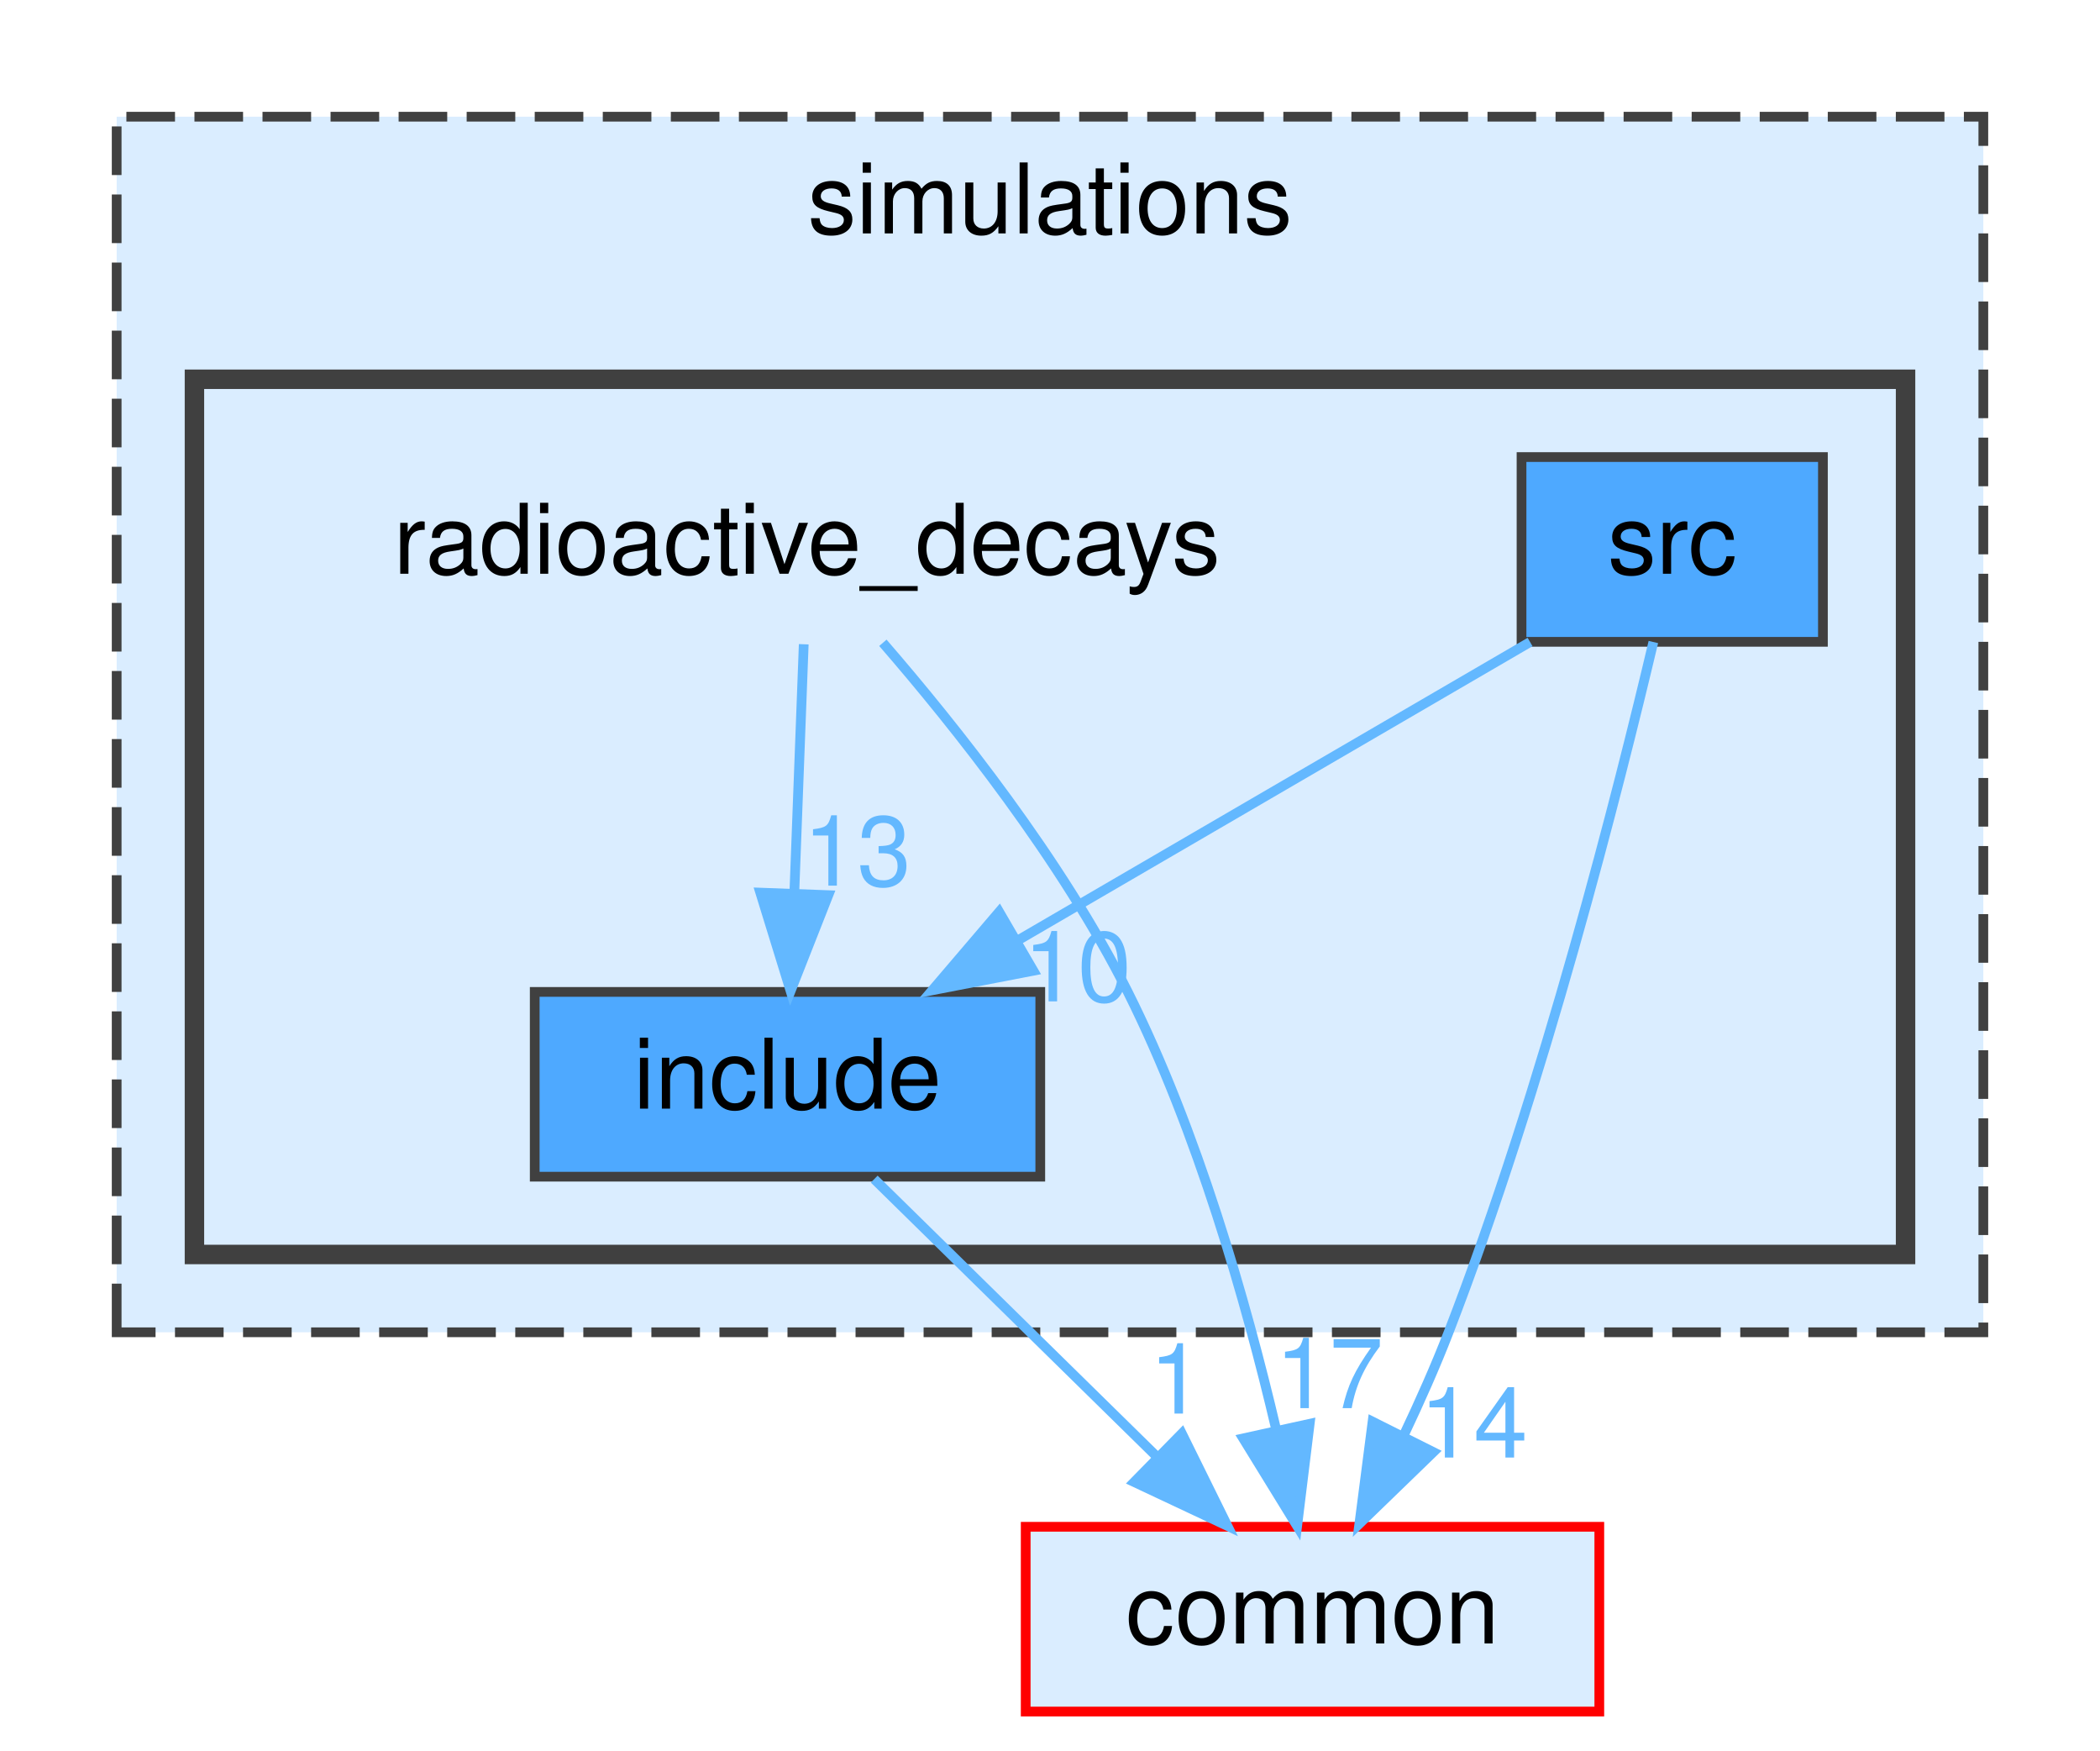
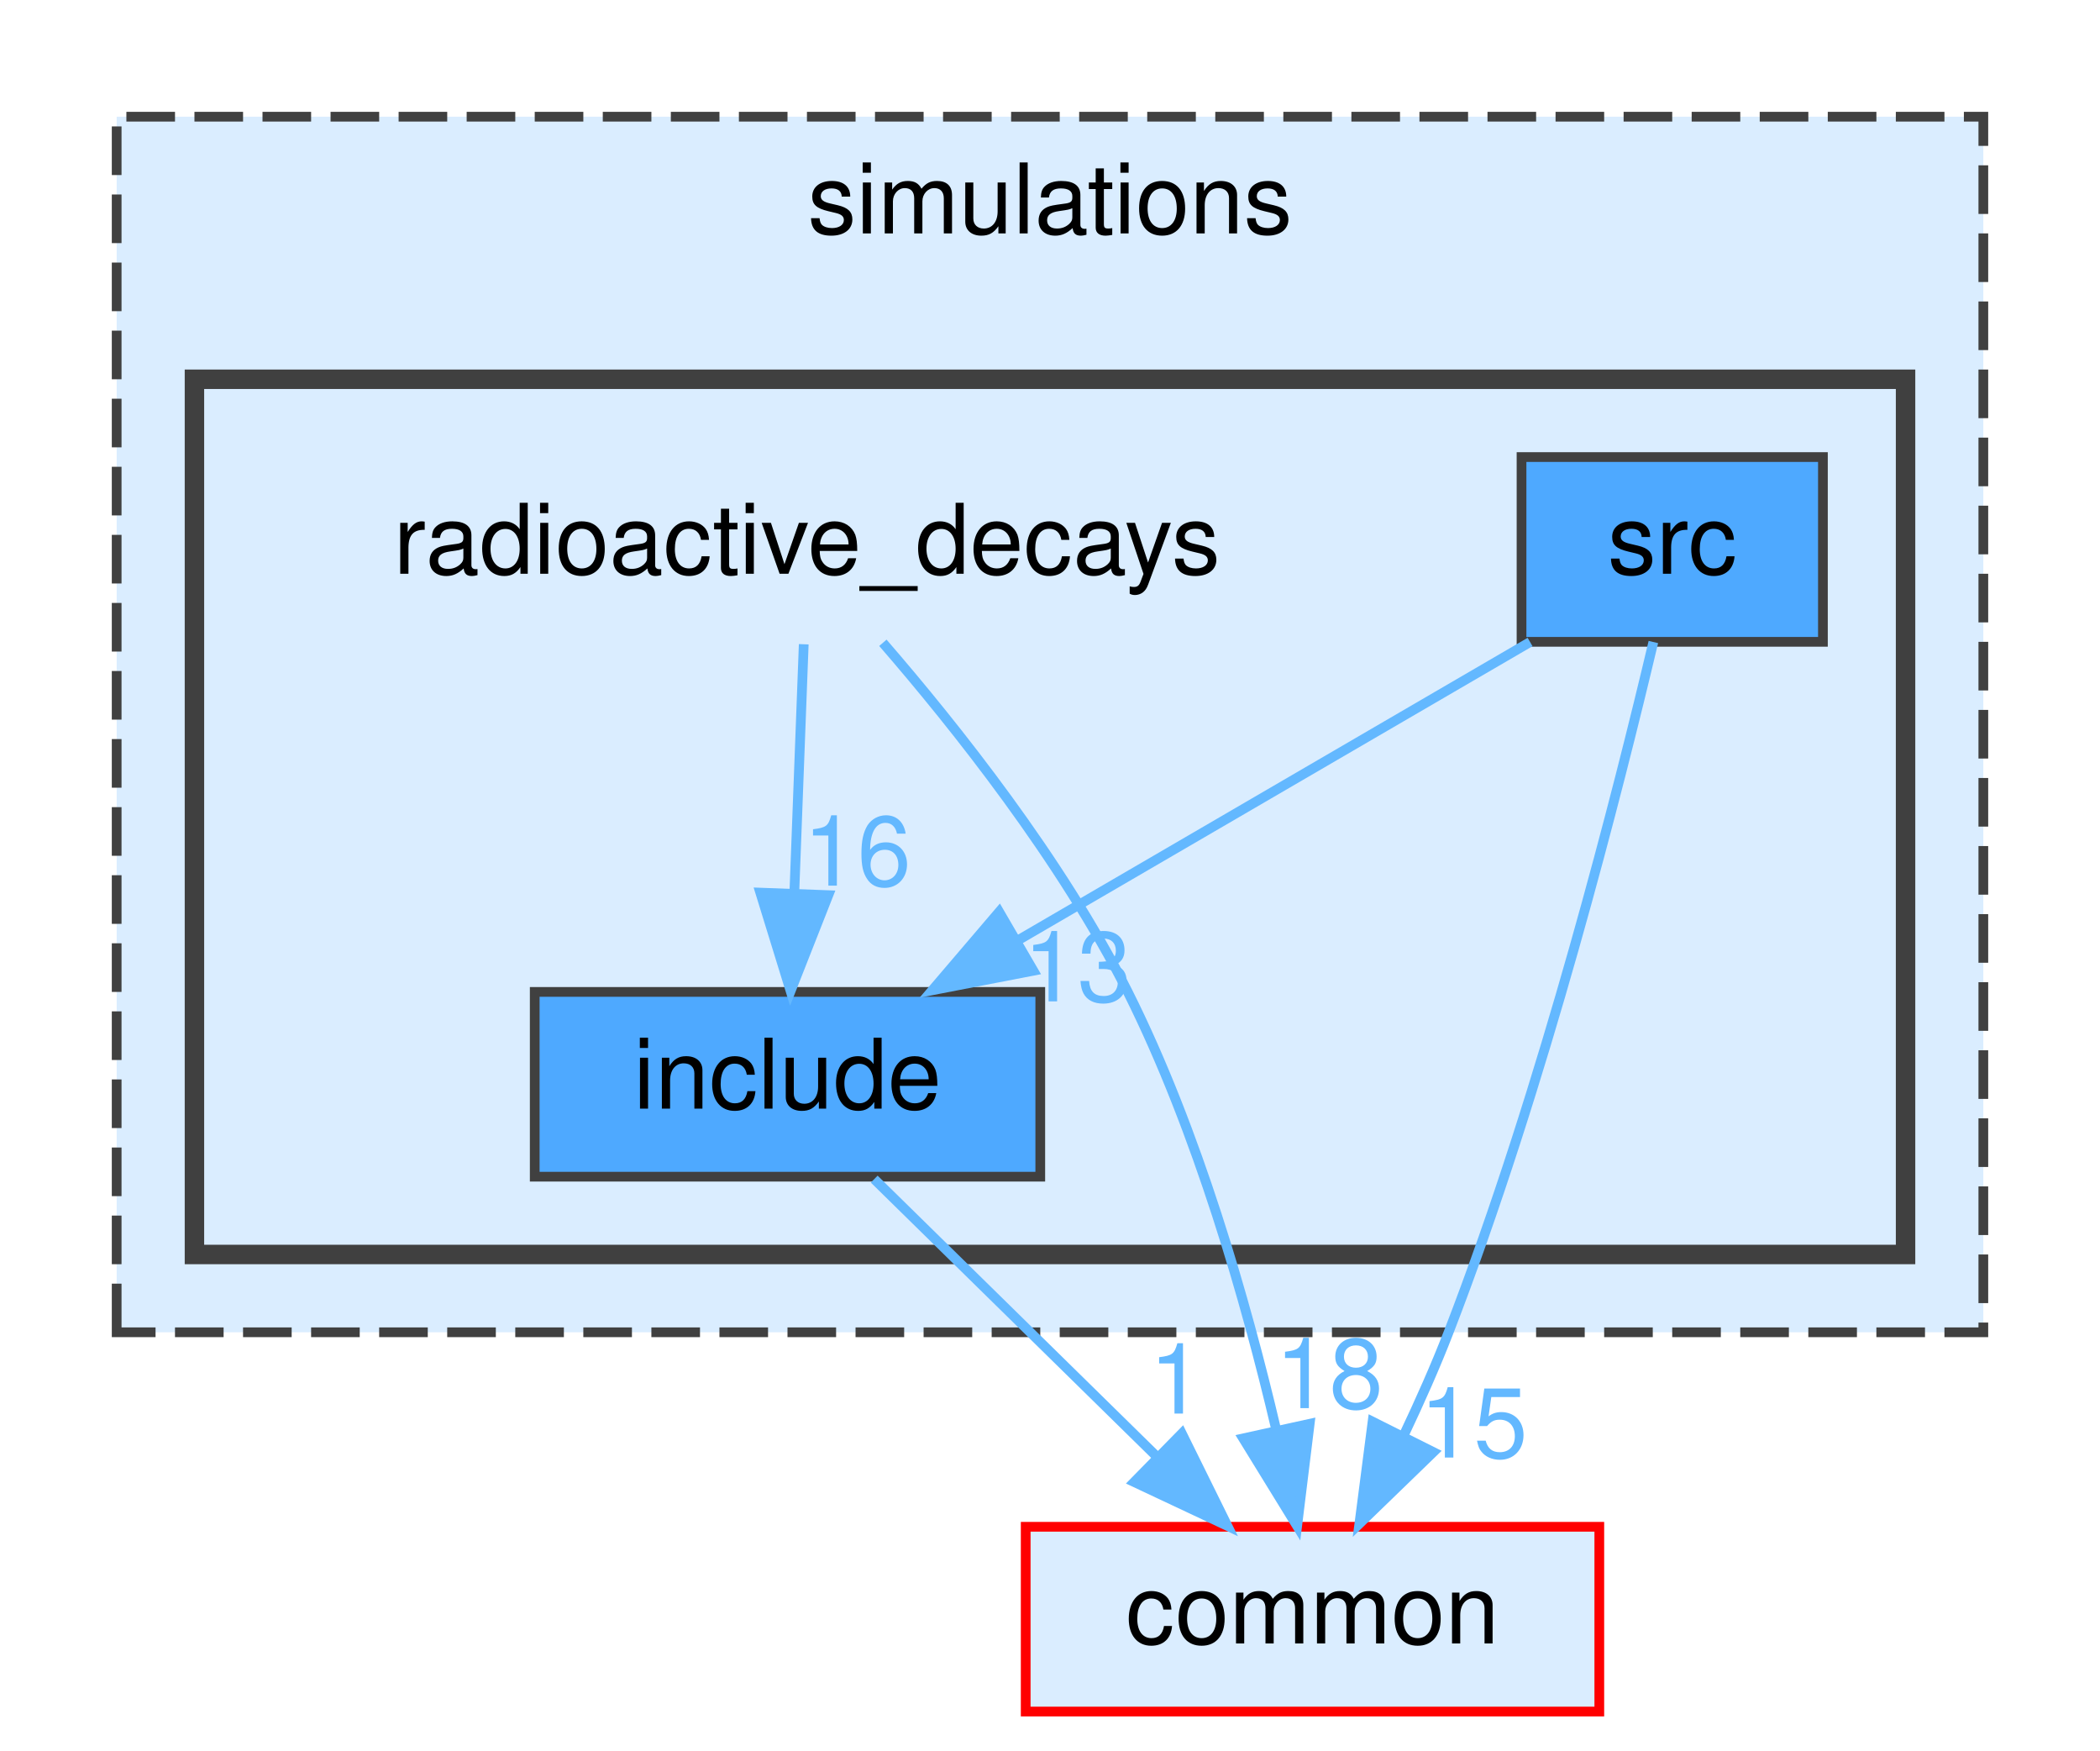
<svg xmlns="http://www.w3.org/2000/svg" xmlns:xlink="http://www.w3.org/1999/xlink" width="216pt" height="180pt" viewBox="0.00 0.00 216.00 180.00">
  <g id="graph0" class="graph" transform="scale(1 1) rotate(0) translate(4 176)">
    <g id="clust1" class="cluster">
      <g id="a_clust1">
        <a xlink:href="dir_83271c016684bff04ce022d17a2ba8ac.html" target="_top" xlink:title="simulations">
          <polygon fill="#daedff" stroke="#404040" stroke-dasharray="5,2" points="8,-39 8,-164 200,-164 200,-39 8,-39" />
          <text text-anchor="middle" x="104" y="-152" font-family="Helvetica,sans-Serif" font-size="10.00">simulations</text>
        </a>
      </g>
    </g>
    <g id="clust2" class="cluster">
      <g id="a_clust2">
        <a xlink:href="dir_bb55901d3b0c41c0755ece8de7fe1d65.html" target="_top">
          <polygon fill="#daedff" stroke="#404040" stroke-width="2" points="16,-47 16,-137 192,-137 192,-47 16,-47" />
        </a>
      </g>
    </g>
    <g id="node1" class="node">
      <text text-anchor="middle" x="79" y="-117" font-family="Helvetica,sans-Serif" font-size="10.00">radioactive_decays</text>
    </g>
    <g id="node2" class="node">
      <g id="a_node2">
        <a xlink:href="dir_aadee9bb2666fe6a6260a5bffac9e7bb.html" target="_top" xlink:title="include">
          <polygon fill="#4ea9ff" stroke="#404040" points="103,-74 51,-74 51,-55 103,-55 103,-74" />
          <text text-anchor="middle" x="77" y="-62" font-family="Helvetica,sans-Serif" font-size="10.00">include</text>
        </a>
      </g>
    </g>
    <g id="edge1" class="edge">
      <g id="a_edge1">
        <a xlink:href="dir_000012_000010.html" target="_top">
          <path fill="none" stroke="#63b8ff" d="M78.67,-109.75C78.41,-102.8 78.03,-92.85 77.7,-84.13" />
          <polygon fill="#63b8ff" stroke="#63b8ff" points="81.2,-83.95 77.32,-74.09 74.2,-84.21 81.2,-83.95" />
        </a>
      </g>
      <g id="a_edge1-headlabel">
-         <a xlink:href="dir_000012_000010.html" target="_top" xlink:title="13">
-           <text text-anchor="middle" x="84.17" y="-84.93" font-family="Helvetica,sans-Serif" font-size="10.00" fill="#63b8ff">13</text>
+         <a xlink:href="dir_000012_000010.html" target="_top" xlink:title="16">
+           <text text-anchor="middle" x="84.17" y="-84.93" font-family="Helvetica,sans-Serif" font-size="10.00" fill="#63b8ff">16</text>
        </a>
      </g>
    </g>
    <g id="node4" class="node">
      <g id="a_node4">
        <a xlink:href="dir_bdd9a5d540de89e9fe90efdfc6973a4f.html" target="_top" xlink:title="common">
          <polygon fill="#daedff" stroke="red" points="160.5,-19 101.5,-19 101.5,0 160.5,0 160.5,-19" />
          <text text-anchor="middle" x="131" y="-7" font-family="Helvetica,sans-Serif" font-size="10.00">common</text>
        </a>
      </g>
    </g>
    <g id="edge2" class="edge">
      <g id="a_edge2">
        <a xlink:href="dir_000012_000000.html" target="_top">
          <path fill="none" stroke="#63b8ff" d="M86.81,-109.9C94.22,-101.35 105.19,-87.59 112,-74 119.18,-59.68 124.17,-42.15 127.23,-29.14" />
          <polygon fill="#63b8ff" stroke="#63b8ff" points="130.71,-29.59 129.42,-19.07 123.87,-28.09 130.71,-29.59" />
        </a>
      </g>
      <g id="a_edge2-headlabel">
-         <a xlink:href="dir_000012_000000.html" target="_top" xlink:title="17">
-           <text text-anchor="middle" x="132.72" y="-31.2" font-family="Helvetica,sans-Serif" font-size="10.00" fill="#63b8ff">17</text>
+         <a xlink:href="dir_000012_000000.html" target="_top" xlink:title="18">
+           <text text-anchor="middle" x="132.72" y="-31.2" font-family="Helvetica,sans-Serif" font-size="10.00" fill="#63b8ff">18</text>
        </a>
      </g>
    </g>
    <g id="edge3" class="edge">
      <g id="a_edge3">
        <a xlink:href="dir_000010_000000.html" target="_top">
          <path fill="none" stroke="#63b8ff" d="M85.92,-54.75C93.78,-47.03 105.43,-35.6 114.92,-26.28" />
          <polygon fill="#63b8ff" stroke="#63b8ff" points="117.56,-28.59 122.25,-19.09 112.66,-23.6 117.56,-28.59" />
        </a>
      </g>
      <g id="a_edge3-headlabel">
        <a xlink:href="dir_000010_000000.html" target="_top" xlink:title="1">
          <text text-anchor="middle" x="116.99" y="-30.64" font-family="Helvetica,sans-Serif" font-size="10.00" fill="#63b8ff">1</text>
        </a>
      </g>
    </g>
    <g id="node3" class="node">
      <g id="a_node3">
        <a xlink:href="dir_8fdc56914180e7797b4b25774dd75a24.html" target="_top" xlink:title="src">
          <polygon fill="#4ea9ff" stroke="#404040" points="183.5,-129 152.5,-129 152.5,-110 183.5,-110 183.5,-129" />
          <text text-anchor="middle" x="168" y="-117" font-family="Helvetica,sans-Serif" font-size="10.00">src</text>
        </a>
      </g>
    </g>
    <g id="edge4" class="edge">
      <g id="a_edge4">
        <a xlink:href="dir_000018_000010.html" target="_top">
          <path fill="none" stroke="#63b8ff" d="M153.38,-109.98C139.14,-101.69 117.25,-88.94 100.55,-79.22" />
          <polygon fill="#63b8ff" stroke="#63b8ff" points="102.29,-76.18 91.89,-74.17 98.77,-82.23 102.29,-76.18" />
        </a>
      </g>
      <g id="a_edge4-headlabel">
-         <a xlink:href="dir_000018_000010.html" target="_top" xlink:title="10">
-           <text text-anchor="middle" x="106.82" y="-73.03" font-family="Helvetica,sans-Serif" font-size="10.00" fill="#63b8ff">10</text>
+         <a xlink:href="dir_000018_000010.html" target="_top" xlink:title="13">
+           <text text-anchor="middle" x="106.82" y="-73.03" font-family="Helvetica,sans-Serif" font-size="10.00" fill="#63b8ff">13</text>
        </a>
      </g>
    </g>
    <g id="edge5" class="edge">
      <g id="a_edge5">
        <a xlink:href="dir_000018_000000.html" target="_top">
          <path fill="none" stroke="#63b8ff" d="M166.06,-109.98C162.58,-95.26 154.75,-64.19 145,-39 143.65,-35.5 142.02,-31.85 140.37,-28.37" />
          <polygon fill="#63b8ff" stroke="#63b8ff" points="143.43,-26.68 135.82,-19.31 137.18,-29.81 143.43,-26.68" />
        </a>
      </g>
      <g id="a_edge5-headlabel">
-         <a xlink:href="dir_000018_000000.html" target="_top" xlink:title="14">
-           <text text-anchor="middle" x="147.58" y="-26.12" font-family="Helvetica,sans-Serif" font-size="10.00" fill="#63b8ff">14</text>
+         <a xlink:href="dir_000018_000000.html" target="_top" xlink:title="15">
+           <text text-anchor="middle" x="147.58" y="-26.12" font-family="Helvetica,sans-Serif" font-size="10.00" fill="#63b8ff">15</text>
        </a>
      </g>
    </g>
  </g>
</svg>
